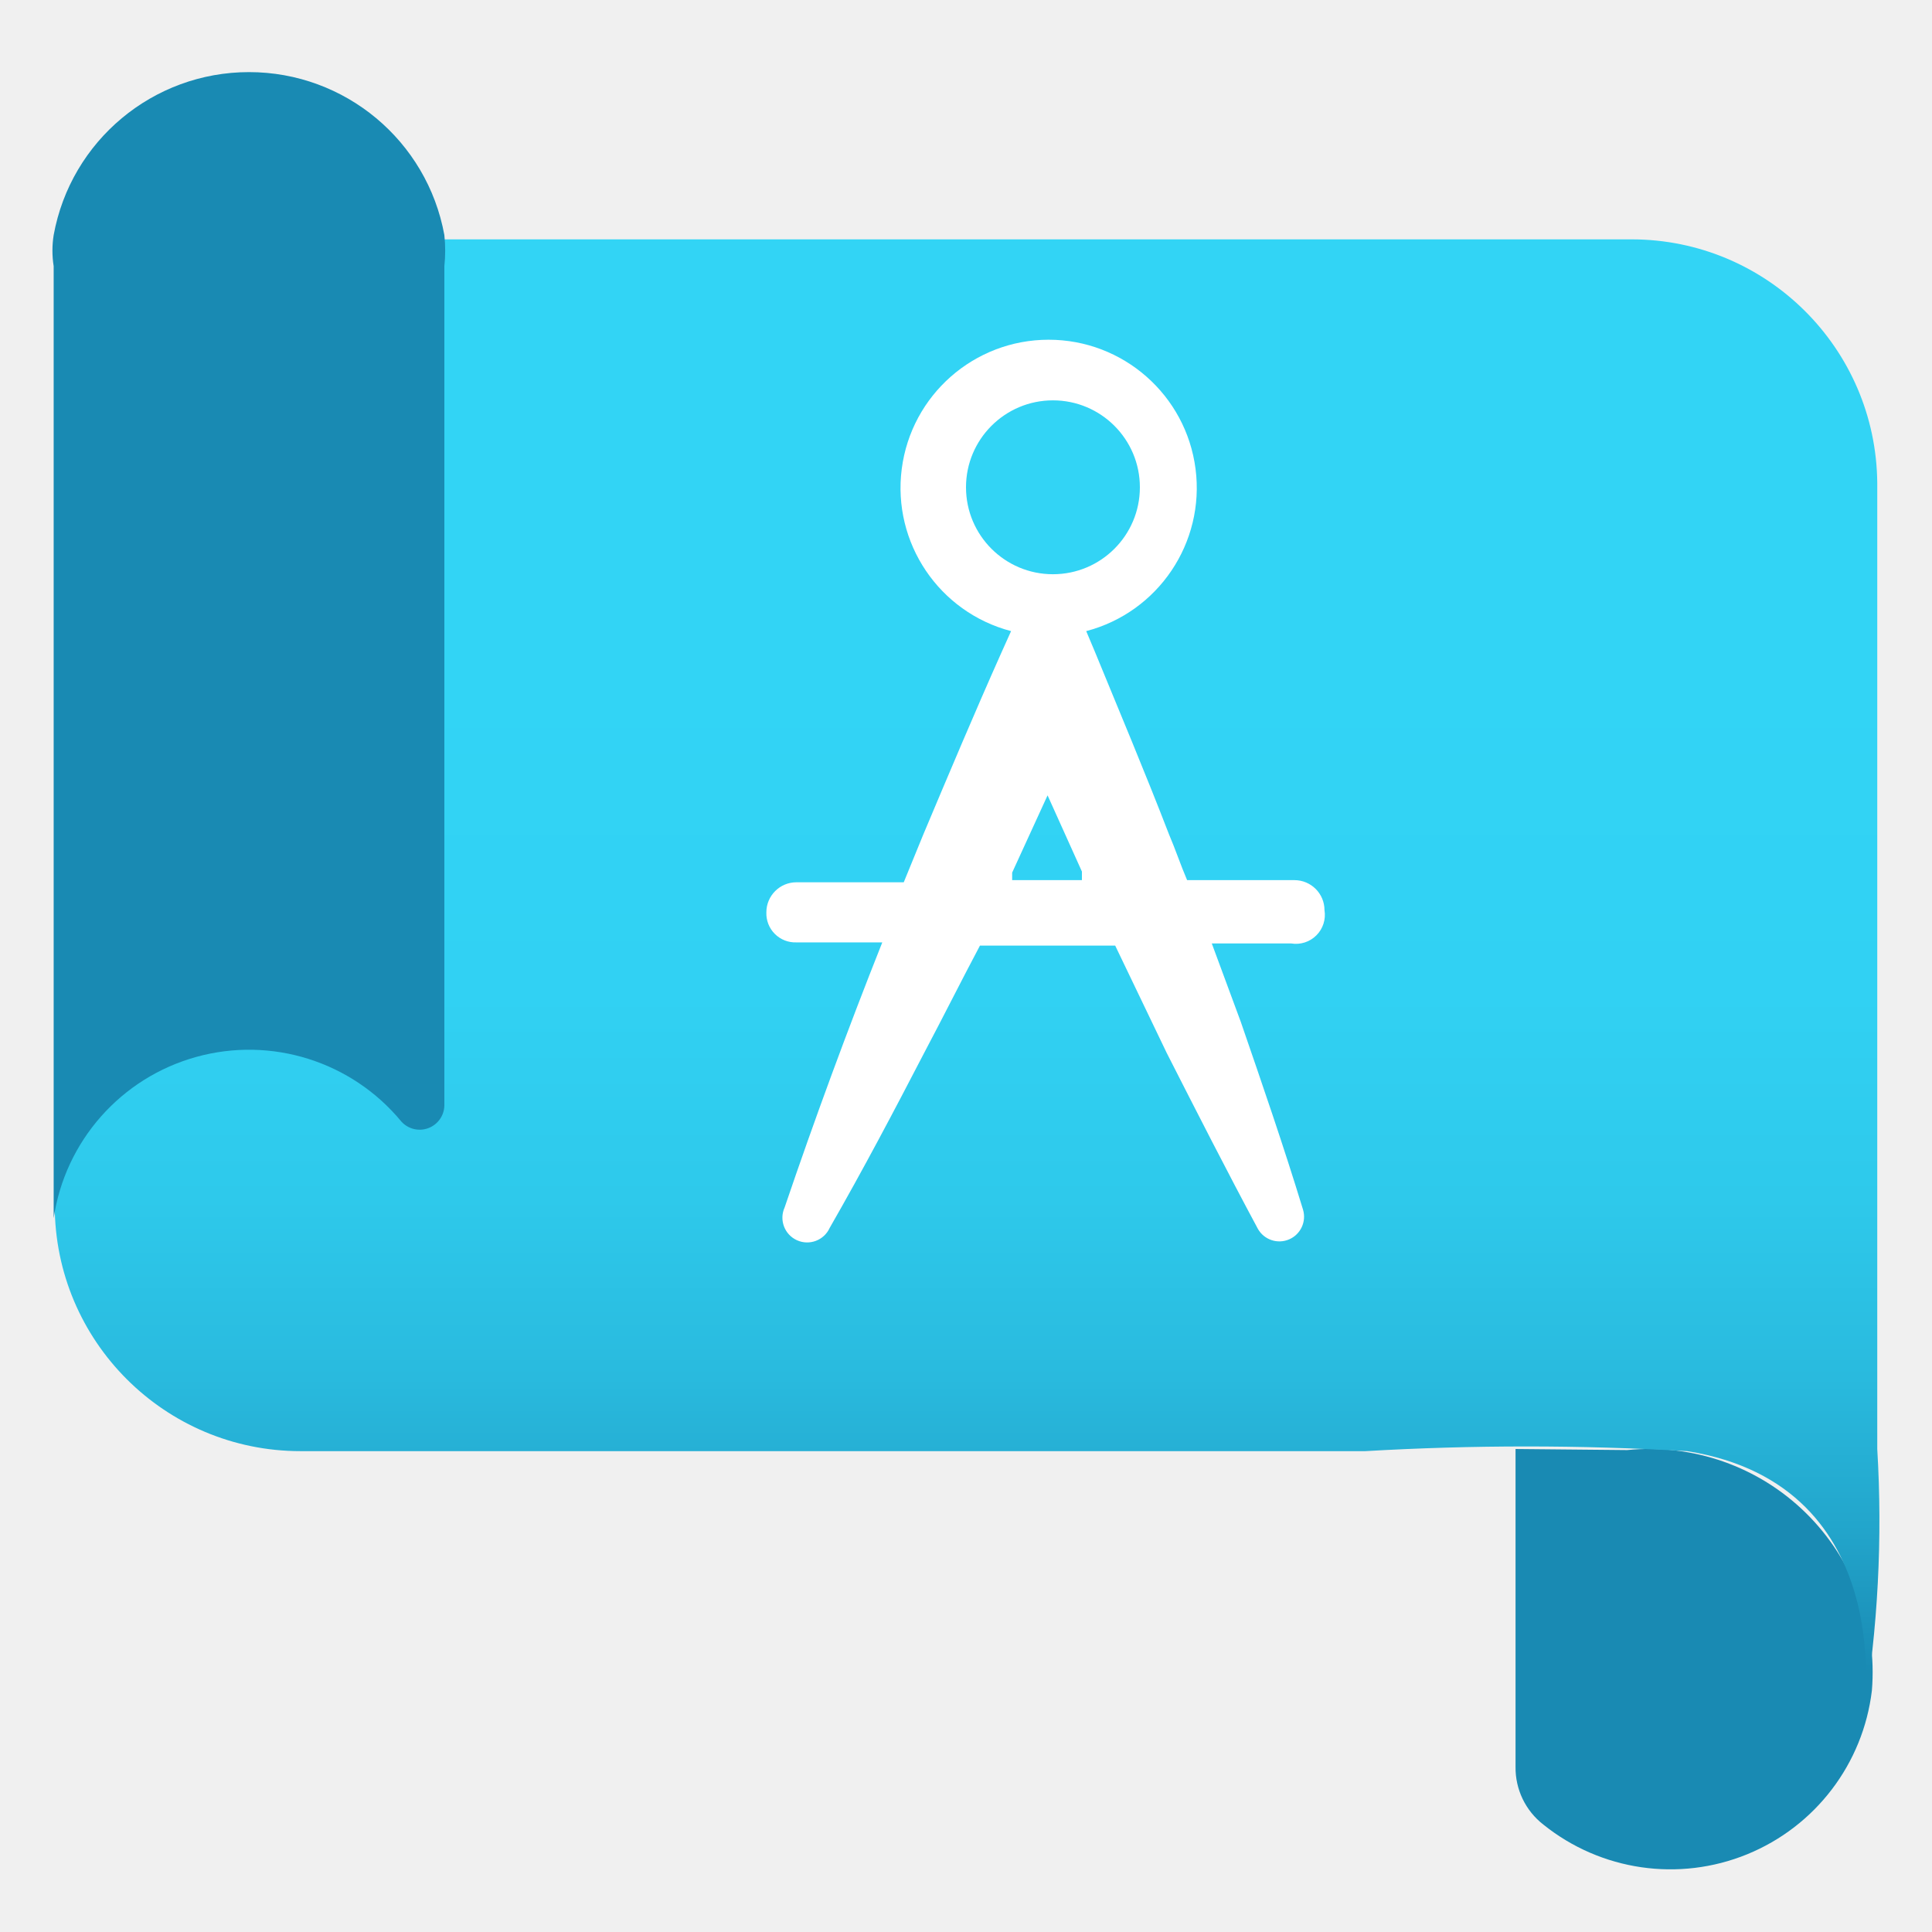
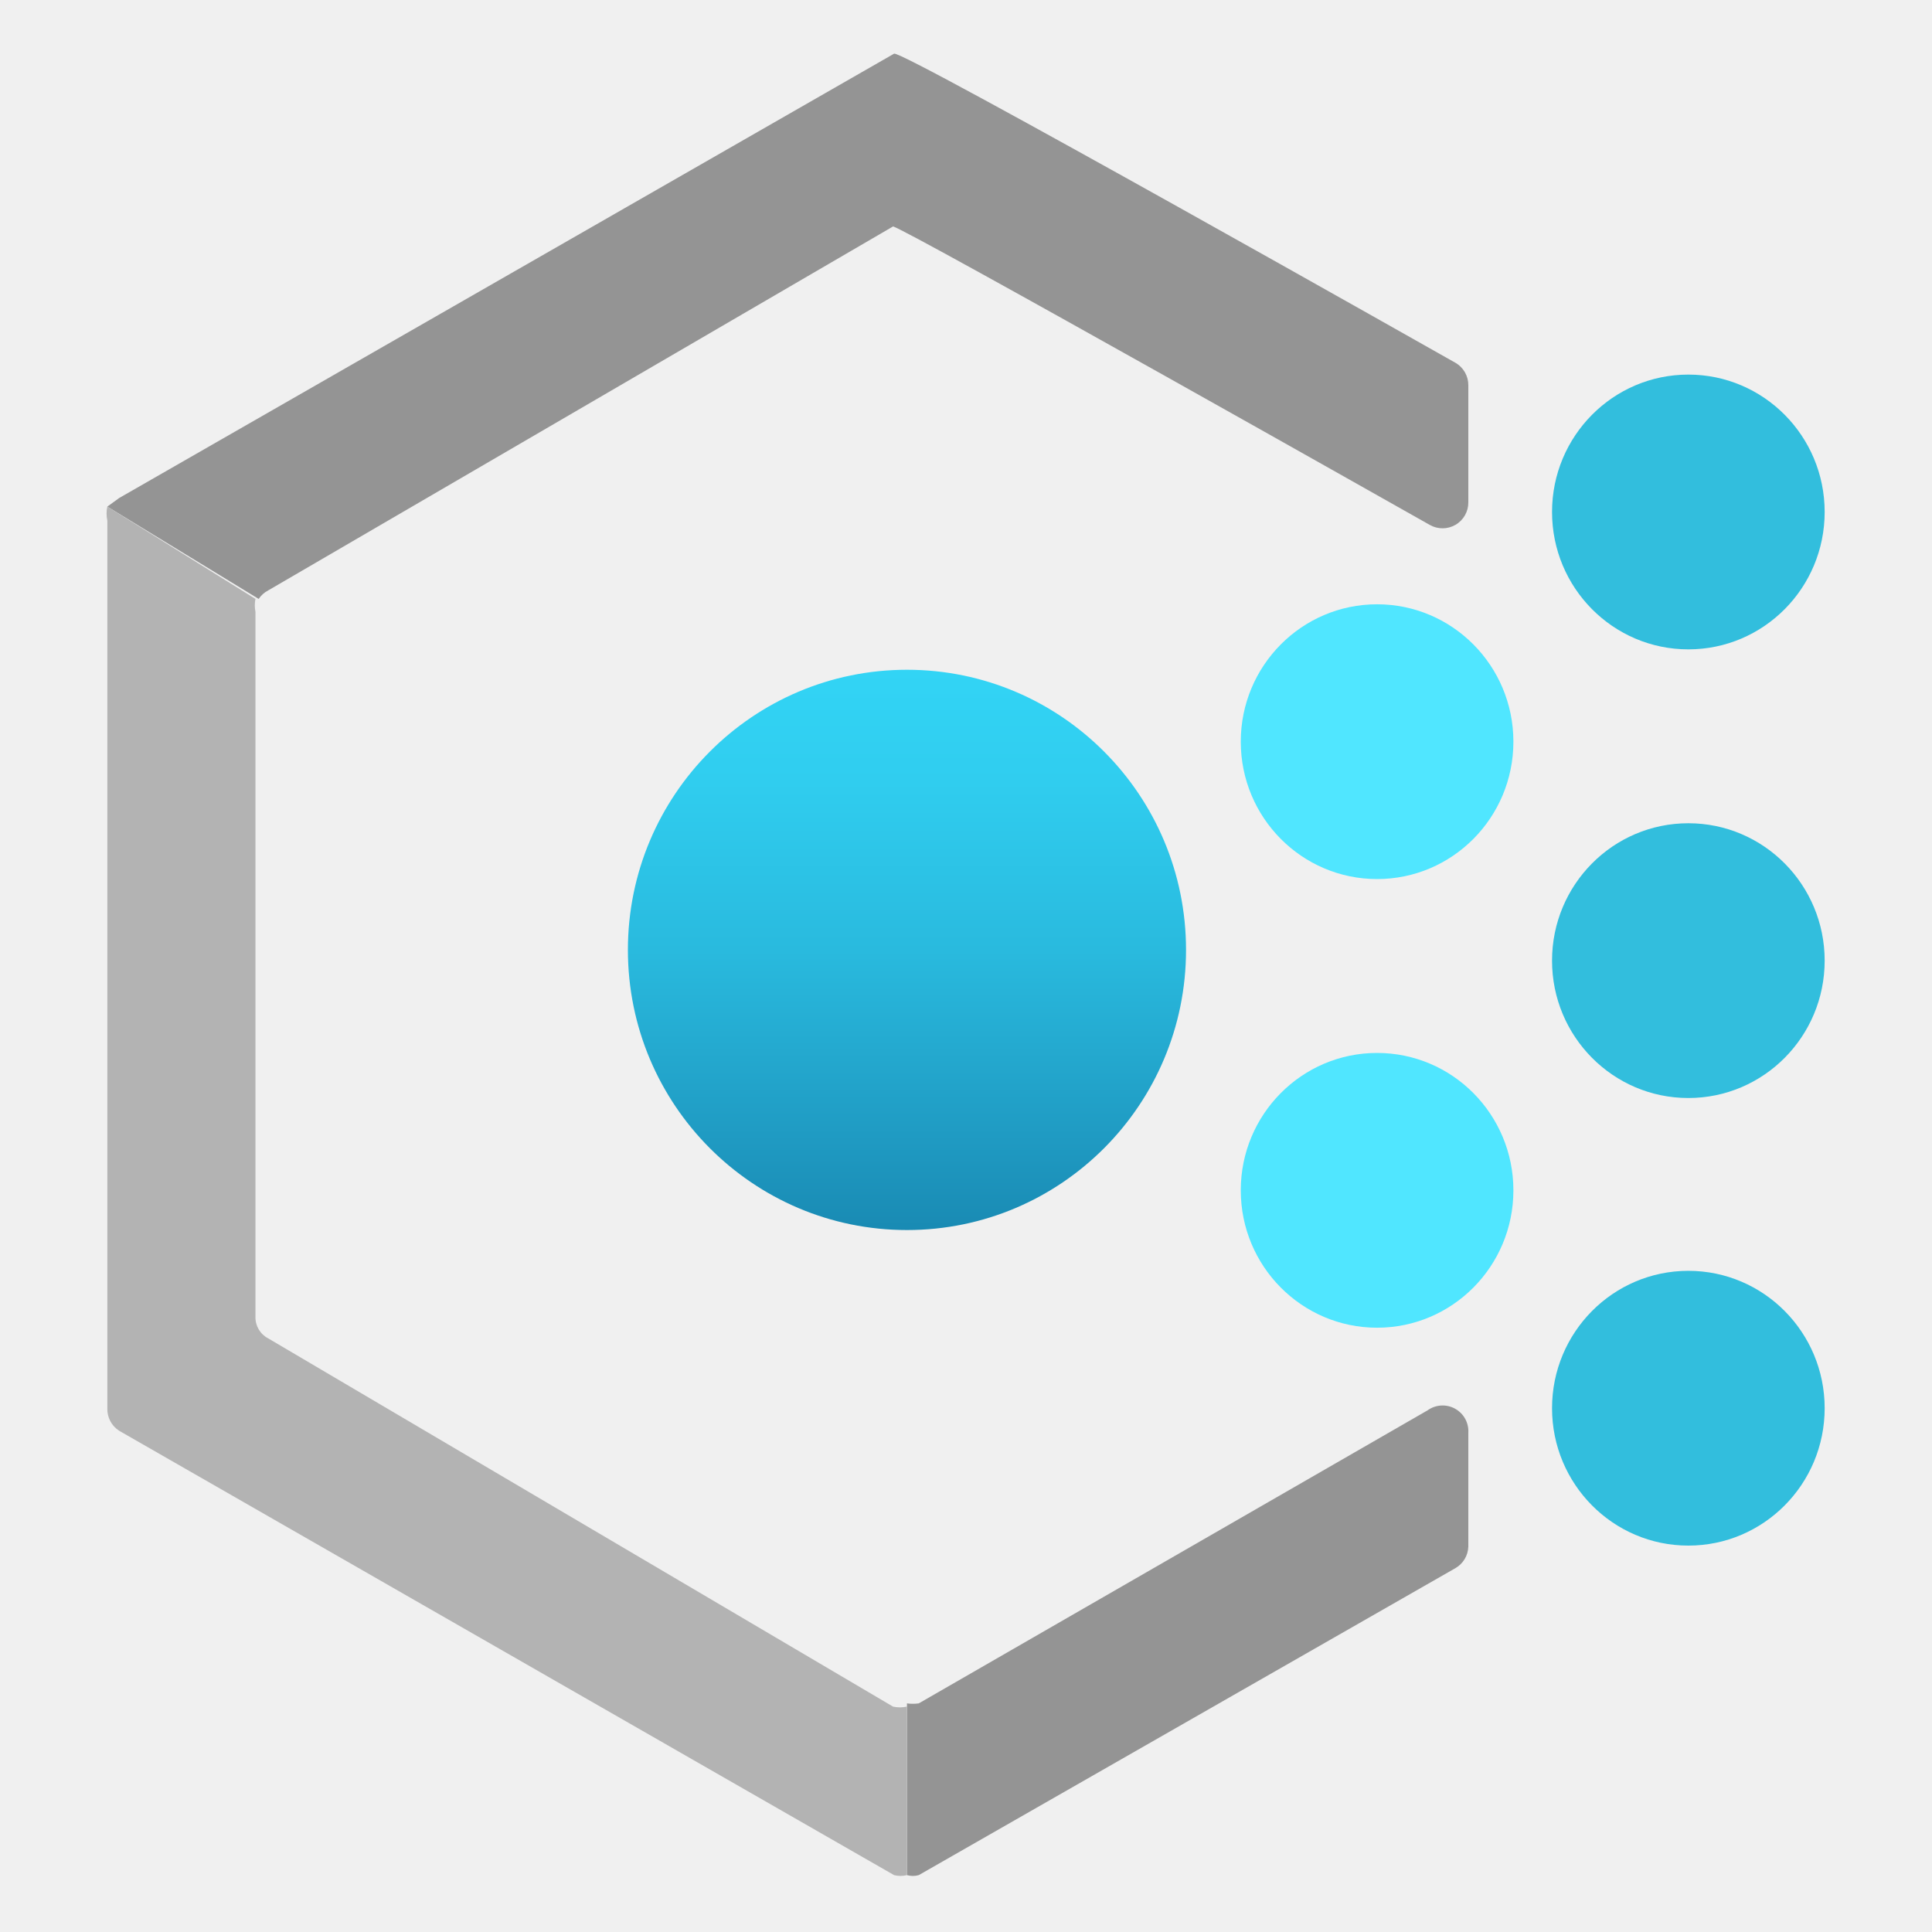
- <svg xmlns="http://www.w3.org/2000/svg" viewBox="0 0 18 18" class="msportalfx-svg-placeholder" role="presentation" focusable="false">
-   <g>
-     <defs>
-       <linearGradient id="a1bdee8b-5c22-4051-8c6b-545ecdec2f0a" x1="6050.2" y1="-3638.83" x2="6038.28" y2="-3638.83" gradientTransform="rotate(90 1202.39 -4832.22)" gradientUnits="userSpaceOnUse">
-         <stop offset="0" stop-color="#198ab3" />
-         <stop offset="0" stop-color="#198ab3" />
-         <stop offset=".11" stop-color="#22a5cb" />
-         <stop offset=".23" stop-color="#29bade" />
-         <stop offset=".37" stop-color="#2ec9eb" />
-         <stop offset=".53" stop-color="#31d1f3" />
-         <stop offset=".78" stop-color="#32d4f5" />
-       </linearGradient>
-     </defs>
-     <path d="M15.16 13.51a2.08 2.08 0 0 1 2.28 2.24A1.89 1.89 0 0 1 14.38 17a.67.67 0 0 1-.26-.54V13.5Z" fill="#198ab3" />
-     <path d="M17.49 13.5v-9a2.29 2.29 0 0 0-2.29-2.27H.51v9a2.29 2.29 0 0 0 2.29 2.29h9.92a25.76 25.76 0 0 1 3 0c2 .32 1.64 2.47 1.64 2.47a11.13 11.13 0 0 0 .13-2.49Z" fill="url(#a1bdee8b-5c22-4051-8c6b-545ecdec2f0a)" />
-     <path d="M.5 11.42v-.07a1.84 1.84 0 0 1 3.24-.9.23.23 0 0 0 .4-.15V2.48a1.36 1.36 0 0 0 0-.29 1.85 1.85 0 0 0-3.64 0 .92.92 0 0 0 0 .29Z" fill="#198ab3" />
-     <path d="M12.34 8.48a.28.28 0 0 0-.28-.28h-1c-.06-.14-.11-.29-.17-.43-.22-.57-.46-1.14-.69-1.7l-.08-.19a1.38 1.38 0 1 0-.7 0l-.09.2c-.25.56-.49 1.13-.73 1.7l-.18.44h-1a.28.28 0 0 0-.28.28.27.27 0 0 0 .28.28h.8a51.935 51.935 0 0 0-.91 2.47.23.23 0 0 0 .42.19c.31-.54.6-1.09.88-1.63.18-.34.35-.68.52-1h1.26l.48 1c.28.55.56 1.1.85 1.64a.23.23 0 0 0 .42-.18c-.18-.59-.38-1.17-.58-1.75l-.27-.73h.74a.27.27 0 0 0 .31-.31ZM9 4.54a.81.81 0 0 1 1.62 0 .81.81 0 0 1-1.62 0Zm.43 3.66v-.07l.33-.72.32.71v.08Z" class="msportalfx-svg-c01" />
-   </g>
+ <svg viewBox="0 0 18 18" class="msportalfx-svg-placeholder">
+   <defs>
+     <linearGradient id="pl65MBsdI__a" x1="8.45" x2="8.45" y1="11.47" y2="6.24" gradientUnits="userSpaceOnUse">
+       <stop offset="0" stop-color="#198ab3" />
+       <stop offset=".16" stop-color="#1f9ac2" />
+       <stop offset=".5" stop-color="#29bade" />
+       <stop offset=".8" stop-color="#30cdef" />
+       <stop offset="1" stop-color="#32d4f5" />
+     </linearGradient>
+   </defs>
+   <ellipse cx="8.45" cy="8.85" fill="url(#pl65MBsdI__a)" rx="2.6" ry="2.61" />
+   <ellipse cx="15.73" cy="4.77" fill="#32bedd" rx="1.27" ry="1.28" />
+   <ellipse cx="15.73" cy="8.95" fill="#32bedd" rx="1.27" ry="1.28" />
+   <ellipse cx="15.73" cy="13.12" fill="#32bedd" rx="1.27" ry="1.28" />
+   <ellipse cx="12.83" cy="6.91" fill="#50e6ff" rx="1.27" ry="1.28" />
+   <ellipse cx="12.83" cy="11.09" fill="#50e6ff" rx="1.27" ry="1.28" />
+   <path fill="#949494" d="M2.41 5.58a.24.24 0 0 1 .09-.08l5.82-3.39c.08 0 5 2.78 5 2.78a.24.24 0 0 0 .36-.21V3.59a.24.24 0 0 0-.12-.21S8.4.46 8.33.5L1.11 4.64 1 4.72Zm10.89 7.56-4.74 2.73a.4.4 0 0 1-.11 0v1.6a.2.2 0 0 0 .11 0l5-2.86a.24.24 0 0 0 .12-.2v-1.06a.24.24 0 0 0-.38-.21" />
+   <path fill="#b3b3b3" d="M8.45 15.9a.3.3 0 0 1-.13 0L2.5 12.47a.22.22 0 0 1-.12-.2V5.7a.3.3 0 0 1 0-.12L1 4.72a.3.3 0 0 0 0 .13v8.27a.24.24 0 0 0 .11.21l7.22 4.14a.24.24 0 0 0 .12 0Z" />
  <style>.msportalfx-svg-c01{fill:#fff}.msportalfx-svg-c02{fill:#e5e5e5}.msportalfx-svg-c03{fill:#a0a1a2}.msportalfx-svg-c04{fill:#7a7a7a}.msportalfx-svg-c05{fill:#3e3e3e}.msportalfx-svg-c06{fill:#1e1e1e}.msportalfx-svg-c07{fill:#0f0f0f}.msportalfx-svg-c08{fill:#ba141a}.msportalfx-svg-c09{fill:#dd5900}.msportalfx-svg-c10{fill:#ff8c00}.msportalfx-svg-c11{fill:#fcd116}.msportalfx-svg-c12{fill:#fee087}.msportalfx-svg-c13{fill:#b8d432}.msportalfx-svg-c14,.msportalfx-svg-c32{fill:#57a300}.msportalfx-svg-c15{fill:#59b4d9}.msportalfx-svg-c16{fill:#3999c6}.msportalfx-svg-c17{fill:#804998}.msportalfx-svg-c18{fill:#ec008c}.msportalfx-svg-c19{fill:#0072c6}.msportalfx-svg-c20{fill:#68217a}.msportalfx-svg-c21{fill:#00188f}.msportalfx-svg-c22{fill:#e81123}.fxs-mode-light .msportalfx-svg-c22{fill:#a4262c}.msportalfx-svg-c23{fill:#cae3f3}.msportalfx-svg-c24{fill:#59aed3}.msportalfx-svg-c25{fill:#4c3b12}.msportalfx-svg-c26{fill:#be9555}.msportalfx-svg-c27{fill:#4f4d52}.msportalfx-svg-c28{fill:#ef6f59}.msportalfx-svg-c29{fill:#f7cb64}.msportalfx-svg-c30{fill:#fdd8db}.msportalfx-svg-c31{fill:#f6ffec}.msportalfx-svg-c33{fill:#8a2da5}.msportalfx-svg-c34{fill:#e00b1c}.msportalfx-svg-c35{fill:#015cda}.msportalfx-svg-c36{fill:#5db300}.msportalfx-svg-c97{fill:#ffb900}.msportalfx-svg-c98{fill:#00a4ef}.msportalfx-svg-c99{fill:#f25022}.msportalfx-inverted-theme .msportalfx-svg-c05,.fxs-theme-dark .msportalfx-svg-c05{fill:#777}.msportalfx-inverted-theme .msportalfx-svg-c07,.fxs-theme-dark .msportalfx-svg-c07{fill:#f2f2f2}.msportalfx-svg-palette-white{fill:#fff}.msportalfx-svg-palette-blue{fill:#015cda}.msportalfx-svg-palette-black{fill:#1e1e1e}.msportalfx-svg-palette-green{fill:#57a300}.msportalfx-svg-palette-gray{fill:#a0a1a2}.msportalfx-svg-palette-inherit{fill:inherit}.msportalfx-svg-badge{position:absolute;left:0;bottom:0;min-height:10px;min-width:10px}.fxc-menu-icon&gt;.msportalfx-svg-badge{left:-2px;bottom:-2px;min-height:8px;min-width:8px}.msportalfx-svg-disabled{filter:grayscale(100%)}.msportalfx-svg-loading-square{animation:ProgressFlagAnimation 1.45s infinite ease-in-out;transform-origin:50%}.msportalfx-svg-loading-square:nth-child(1){animation-delay:0s}.msportalfx-svg-loading-square:nth-child(2){animation-delay:.2s}.msportalfx-svg-loading-square:nth-child(3){animation-delay:.4s}@keyframes ProgressFlagAnimation{0%{transform:scale(1);opacity:.3}36.1%{transform:scale(1.06);opacity:1}50%{transform:scale(1.06);opacity:1}86.1%{transform:scale(1);opacity:.3}}.msportalfx-svg-flip-horizontal&gt;svg,svg.msportalfx-svg-flip-horizontal{transform:scaleX(-1)}.msportalfx-svg-fabric-rotate360{animation:ImageRotation 1.3s cubic-bezier(.53,.21,.29,.67) infinite}@keyframes ImageRotation{0%{transform:rotate(-45deg)}100%{transform:rotate(315deg)}}.fxs-svg-number .msportalfx-font-bold{font-size:10px;fill:#0065ad}.fxs-svg-number .fxs-svg-circle{stroke-width:0%;fill:#0078d4}.fxs-svg-number .fxs-svg-text{fill:#fff;font-size:10px}.fxs-svg-number.msportalfx-svg-disabled{filter:grayscale(0%)}.fxs-svg-number.msportalfx-svg-disabled .fxs-svg-circle{fill:#fff;stroke-width:1px;stroke:#949494}.fxs-svg-number.msportalfx-svg-disabled .fxs-svg-text{fill:#949494}.fxs-theme-dark .fxs-svg-number .fxs-svg-text{fill:#0f0f0f}.fxs-theme-dark .fxs-svg-number .fxs-svg-circle{stroke-width:0%;fill:#0078d4}.fxs-theme-dark .fxs-svg-number.msportalfx-svg-disabled .fxs-svg-circle{fill:#0f0f0f;stroke-width:1px;stroke:#949494}.fxs-theme-dark .fxs-svg-number.msportalfx-svg-disabled .fxs-svg-text{fill:#949494}</style>
</svg>
